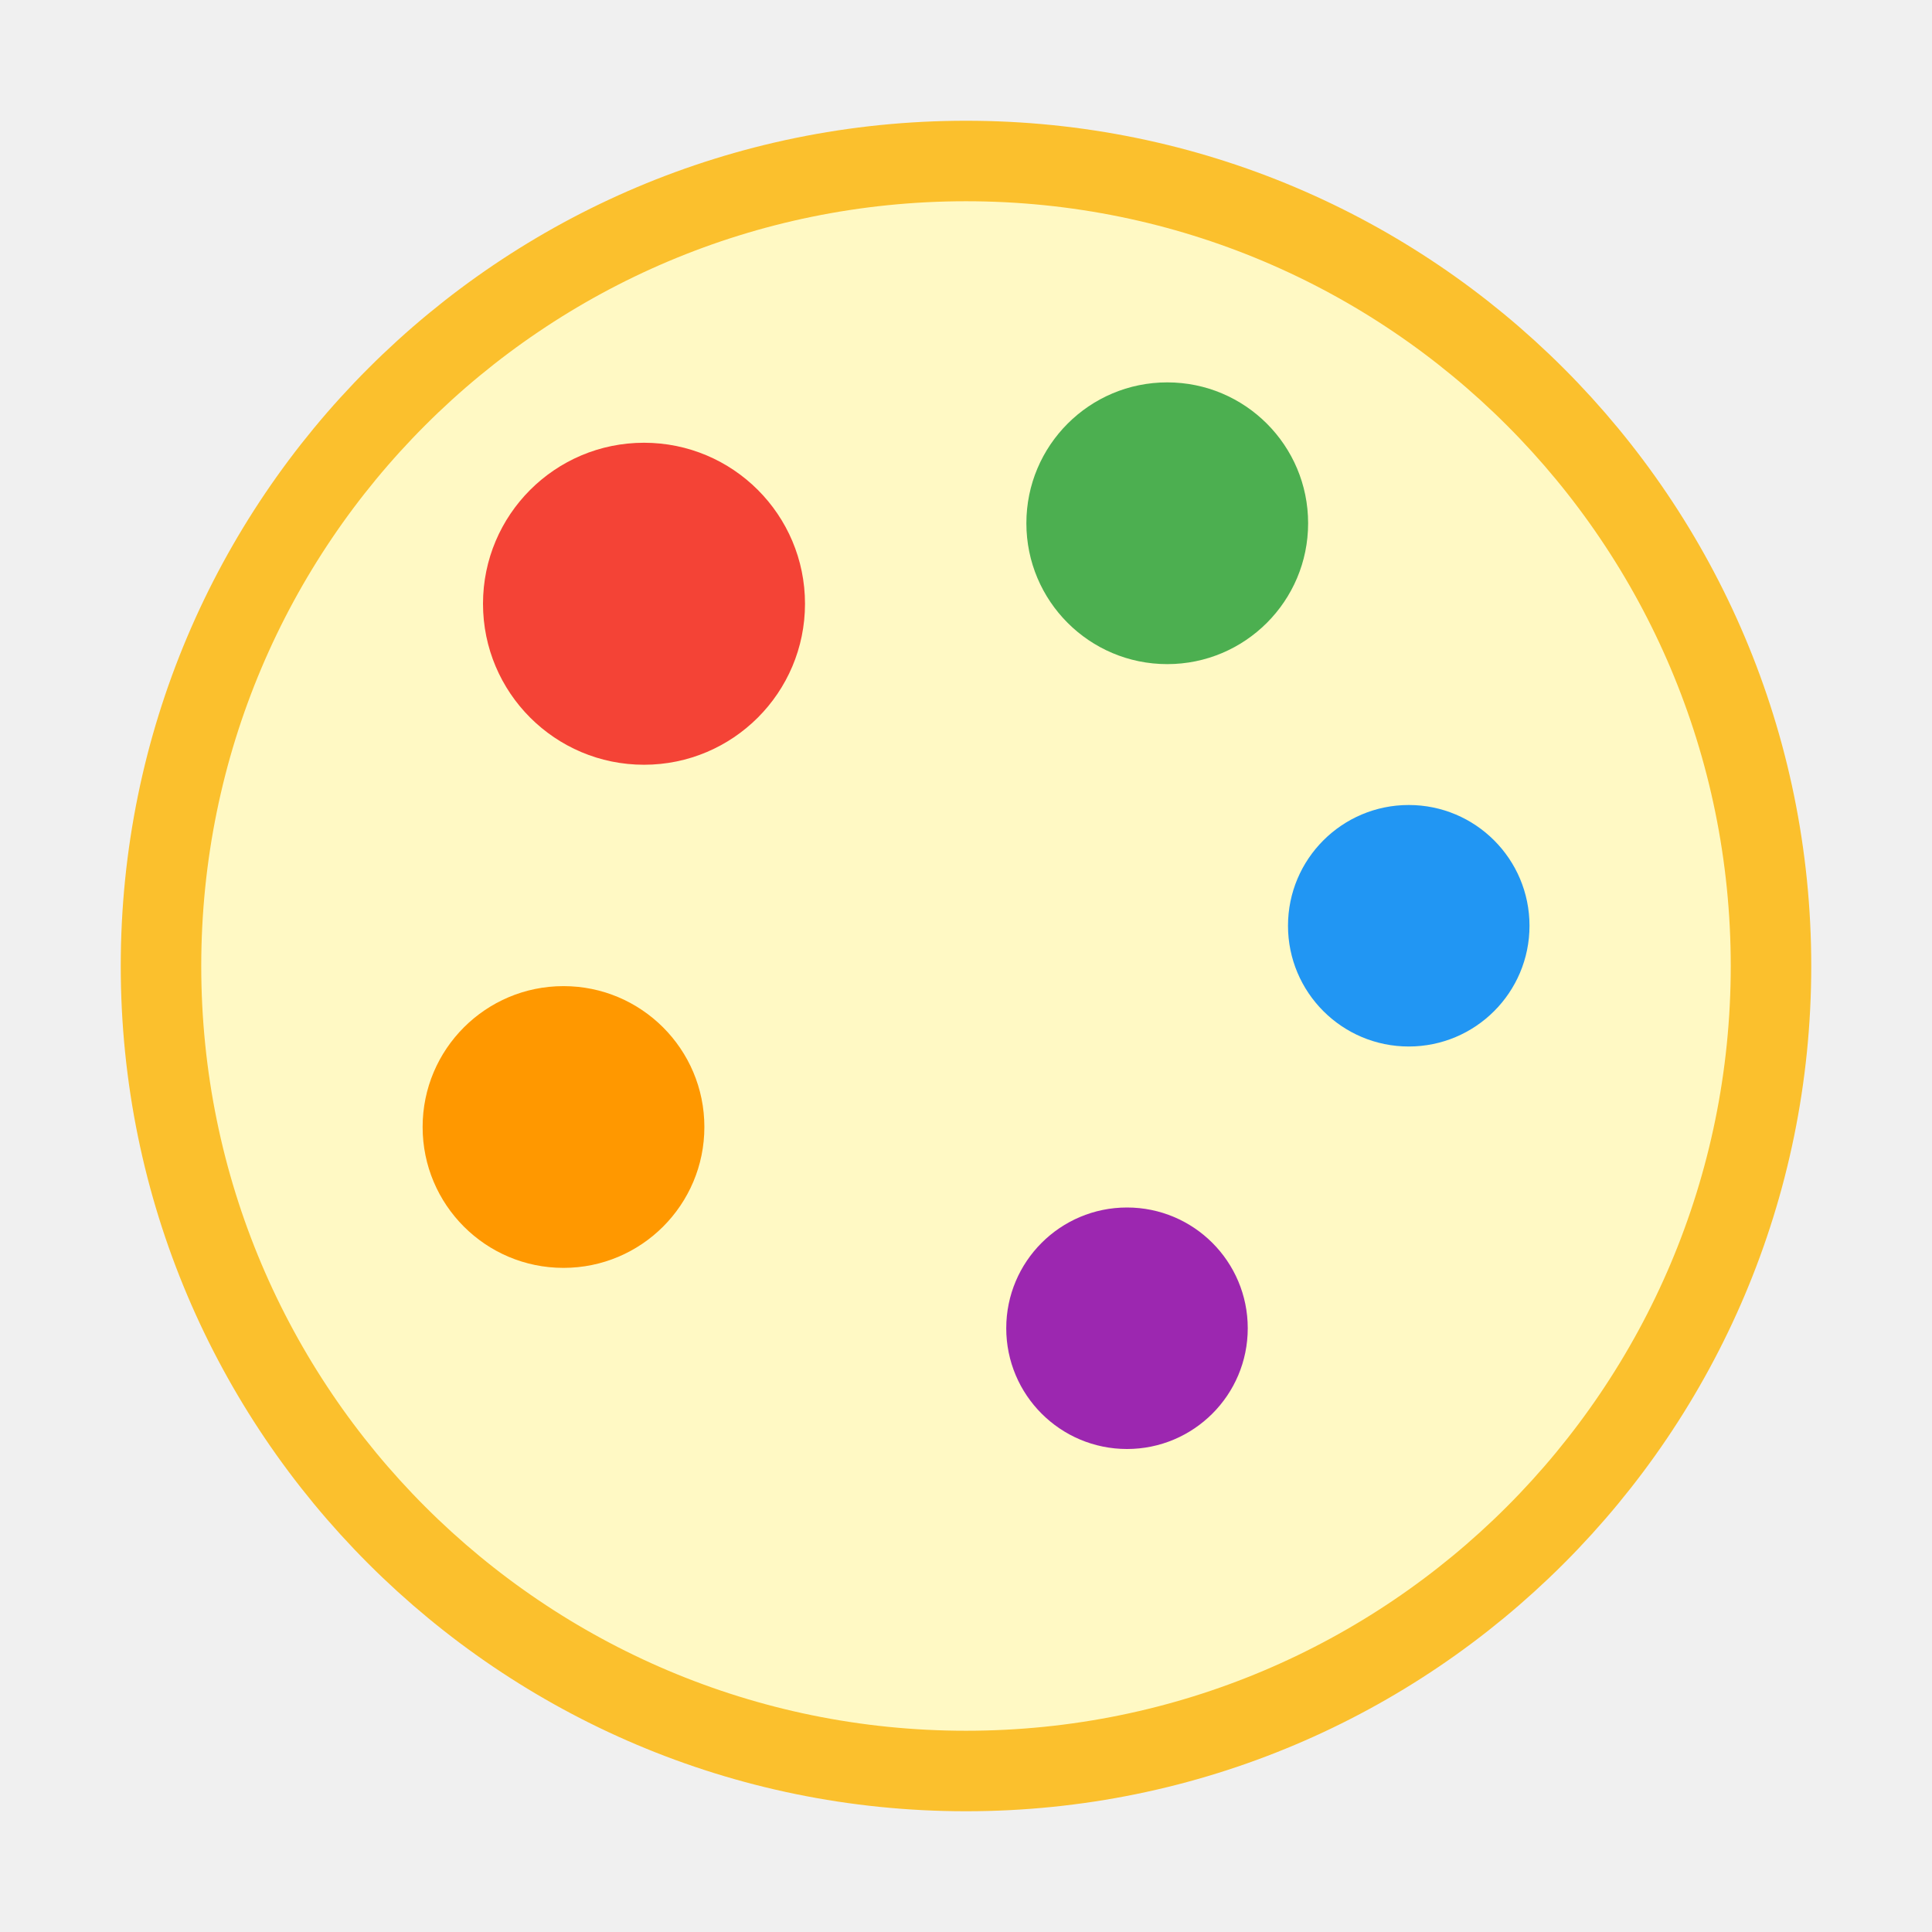
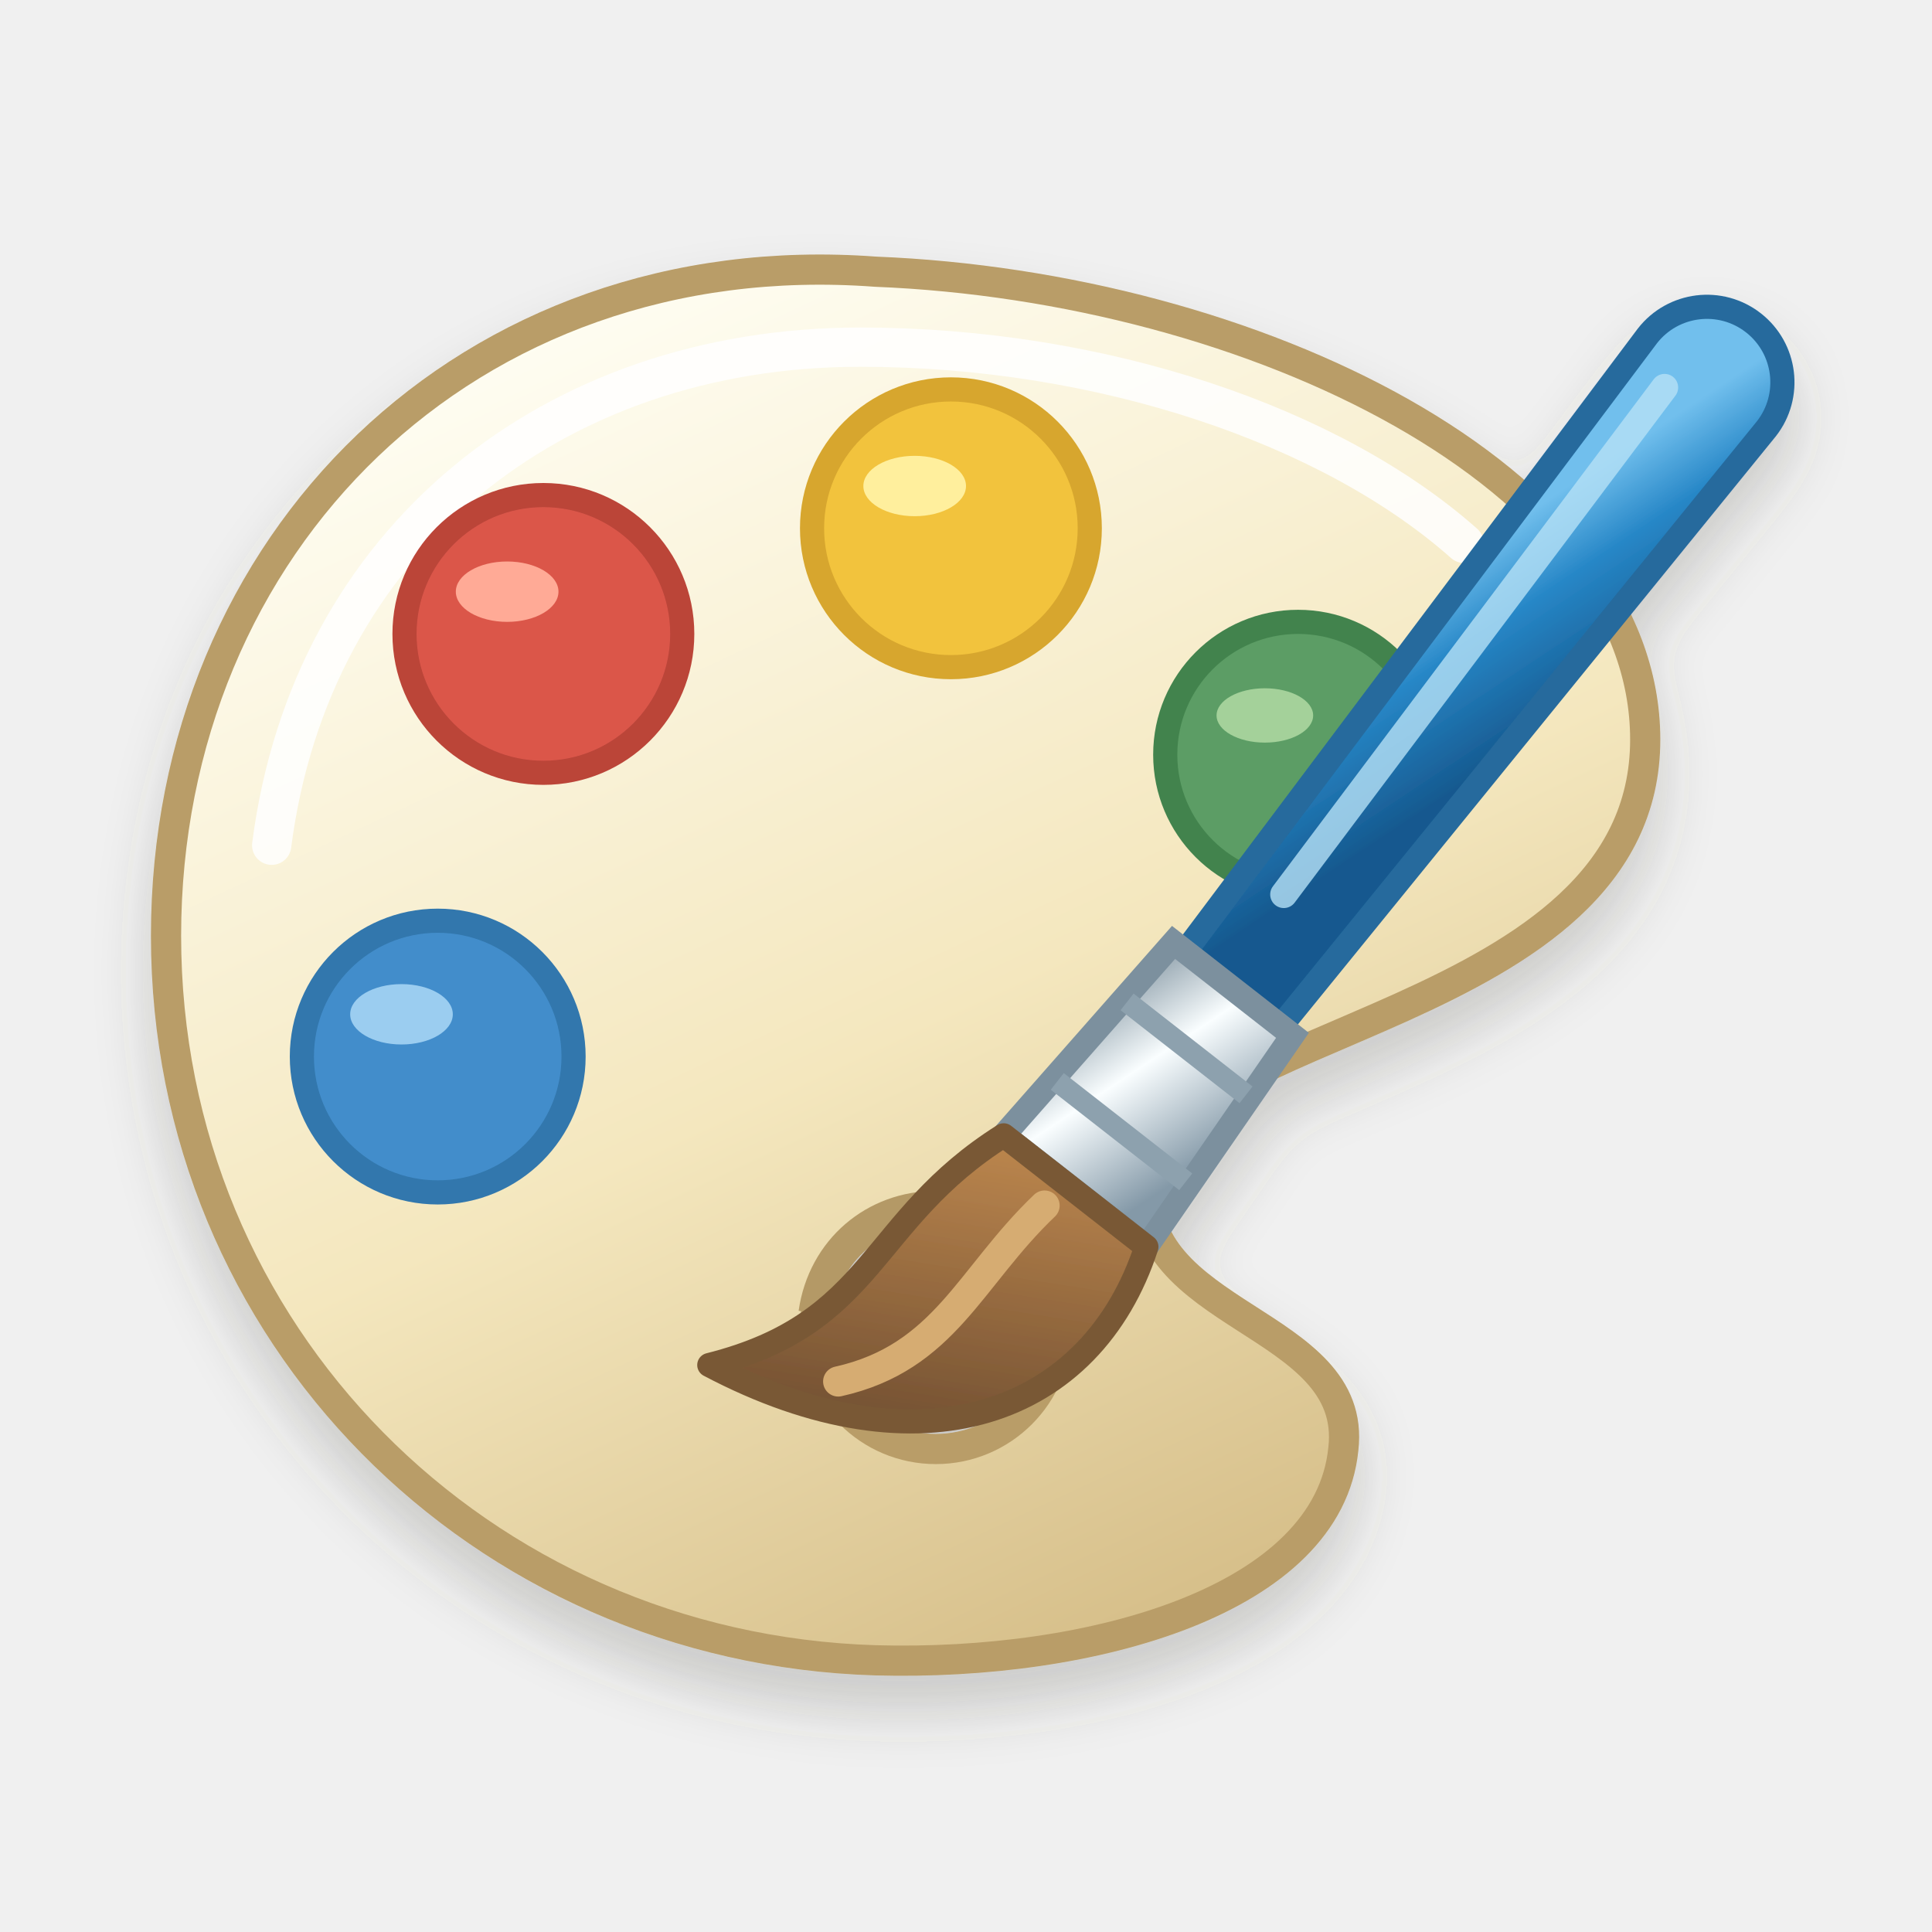
- <svg xmlns="http://www.w3.org/2000/svg" viewBox="0 0 48 48">
-   <circle cx="24" cy="24" r="20" fill="#FFF9C4" stroke="#FBC02D" stroke-width="2" />
-   <circle cx="16" cy="15" r="4" fill="#F44336" />
-   <circle cx="29" cy="13" r="3.5" fill="#4CAF50" />
-   <circle cx="35" cy="23" r="3" fill="#2196F3" />
-   <circle cx="14" cy="28" r="3.5" fill="#FF9800" />
-   <circle cx="28" cy="33" r="3" fill="#9C27B0" />
+ <svg xmlns="http://www.w3.org/2000/svg" viewBox="0 0 64 64" fill="none">
+   <defs>
+     <linearGradient id="paint-palette" x1="17" y1="10" x2="38" y2="55" gradientUnits="userSpaceOnUse">
+       <stop stop-color="#FFFEF4" />
+       <stop offset=".55" stop-color="#F4E7BE" />
+       <stop offset="1" stop-color="#D5BD87" />
+     </linearGradient>
+     <linearGradient id="paint-handle" x1="40" y1="18" x2="46" y2="20" gradientUnits="userSpaceOnUse">
+       <stop stop-color="#71BFED" />
+       <stop offset=".4" stop-color="#2787C7" />
+       <stop offset="1" stop-color="#16598F" />
+     </linearGradient>
+     <linearGradient id="paint-ferrule" x1="40" y1="36" x2="46" y2="38" gradientUnits="userSpaceOnUse">
+       <stop stop-color="#9BABB5" />
+       <stop offset=".4" stop-color="#FAFEFF" />
+       <stop offset="1" stop-color="#8499A8" />
+     </linearGradient>
+     <linearGradient id="paint-bristles" x1="40" y1="42" x2="45" y2="51" gradientUnits="userSpaceOnUse">
+       <stop stop-color="#BD874E" />
+       <stop offset="1" stop-color="#725032" />
+     </linearGradient>
+     <filter id="paint-shadow" x="0" y="0" width="64" height="64" filterUnits="userSpaceOnUse">
+       <feDropShadow dx="0" dy="1.2" stdDeviation=".9" flood-color="#4B4B40" flood-opacity=".22" />
+     </filter>
+   </defs>
+   <g filter="url(#paint-shadow)">
+     <path d="M29 9C15.5 8 5.5 18 5.5 31C5.5 44.2 15.9 54.6 29 55C36.2 55.2 44 53 44.5 48C45 43.7 37.5 43.7 38 39C38.5 34 54.5 33.8 54.5 24.5C54.5 15.8 41.5 9.5 29 9ZM35 44A4 4 0 1 1 27 44A4 4 0 1 1 35 44Z" fill="url(#paint-palette)" fill-rule="evenodd" stroke="#B99D68" stroke-width="1" />
+     <path d="M9 28C10.3 17.9 18.3 11.5 28.5 11.5C36.5 11.5 44.1 14.1 48.5 18" stroke="#FFFFFF" stroke-width="1.3" stroke-linecap="round" stroke-opacity=".85" />
+     <path d="M27 43.5C27.3 41.4 29 40 31 40C33 40 34.7 41.4 35 43.5" stroke="#B49966" stroke-width="1.1" />
+     <circle cx="18" cy="21" r="4.6" fill="#DB574A" stroke="#BB4439" stroke-width=".8" />
+     <ellipse cx="16.8" cy="19.6" rx="1.7" ry="1" fill="#FFAA96" />
+     <circle cx="31.5" cy="17.5" r="4.6" fill="#F2C33D" stroke="#D7A62D" stroke-width=".8" />
+     <ellipse cx="30.3" cy="16.1" rx="1.7" ry="1" fill="#FFEF9D" />
+     <circle cx="43" cy="25" r="4.4" fill="#5B9D65" stroke="#43834D" stroke-width=".8" />
+     <ellipse cx="41.9" cy="23.7" rx="1.6" ry=".9" fill="#A4D19A" />
+     <circle cx="14.5" cy="35" r="4.5" fill="#438DCB" stroke="#3177AD" stroke-width=".8" />
+     <ellipse cx="13.3" cy="33.6" rx="1.7" ry="1" fill="#9BCDF0" />
+     <g transform="rotate(38 43 30)">
+       <path d="M40.5 8A2.5 2.5 0 0 1 45.5 8L45 34H41L40.5 8Z" fill="url(#paint-handle)" stroke="#256A9D" stroke-width=".8" />
+       <path d="M42 9L42.4 30" stroke="#B5E1F6" stroke-width=".9" stroke-linecap="round" stroke-opacity=".8" />
+       <path d="M40.5 33.5H45.5L46 42H40L40.5 33.5Z" fill="url(#paint-ferrule)" stroke="#7C909E" stroke-width=".8" />
+       <path d="M40.5 36H45.5M40.3 39.5H45.7" stroke="#8DA1AE" stroke-width=".7" />
+       <path d="M40 42H46C48 47.5 44.8 52.6 37 54C40.5 49.5 38.2 47 40 42Z" fill="url(#paint-bristles)" stroke="#795936" stroke-width=".8" stroke-linejoin="round" />
+       <path d="M42.5 43C42 46.4 43 49 40.7 51.8" stroke="#D6AC72" stroke-width="1" stroke-linecap="round" />
+     </g>
+   </g>
</svg>
